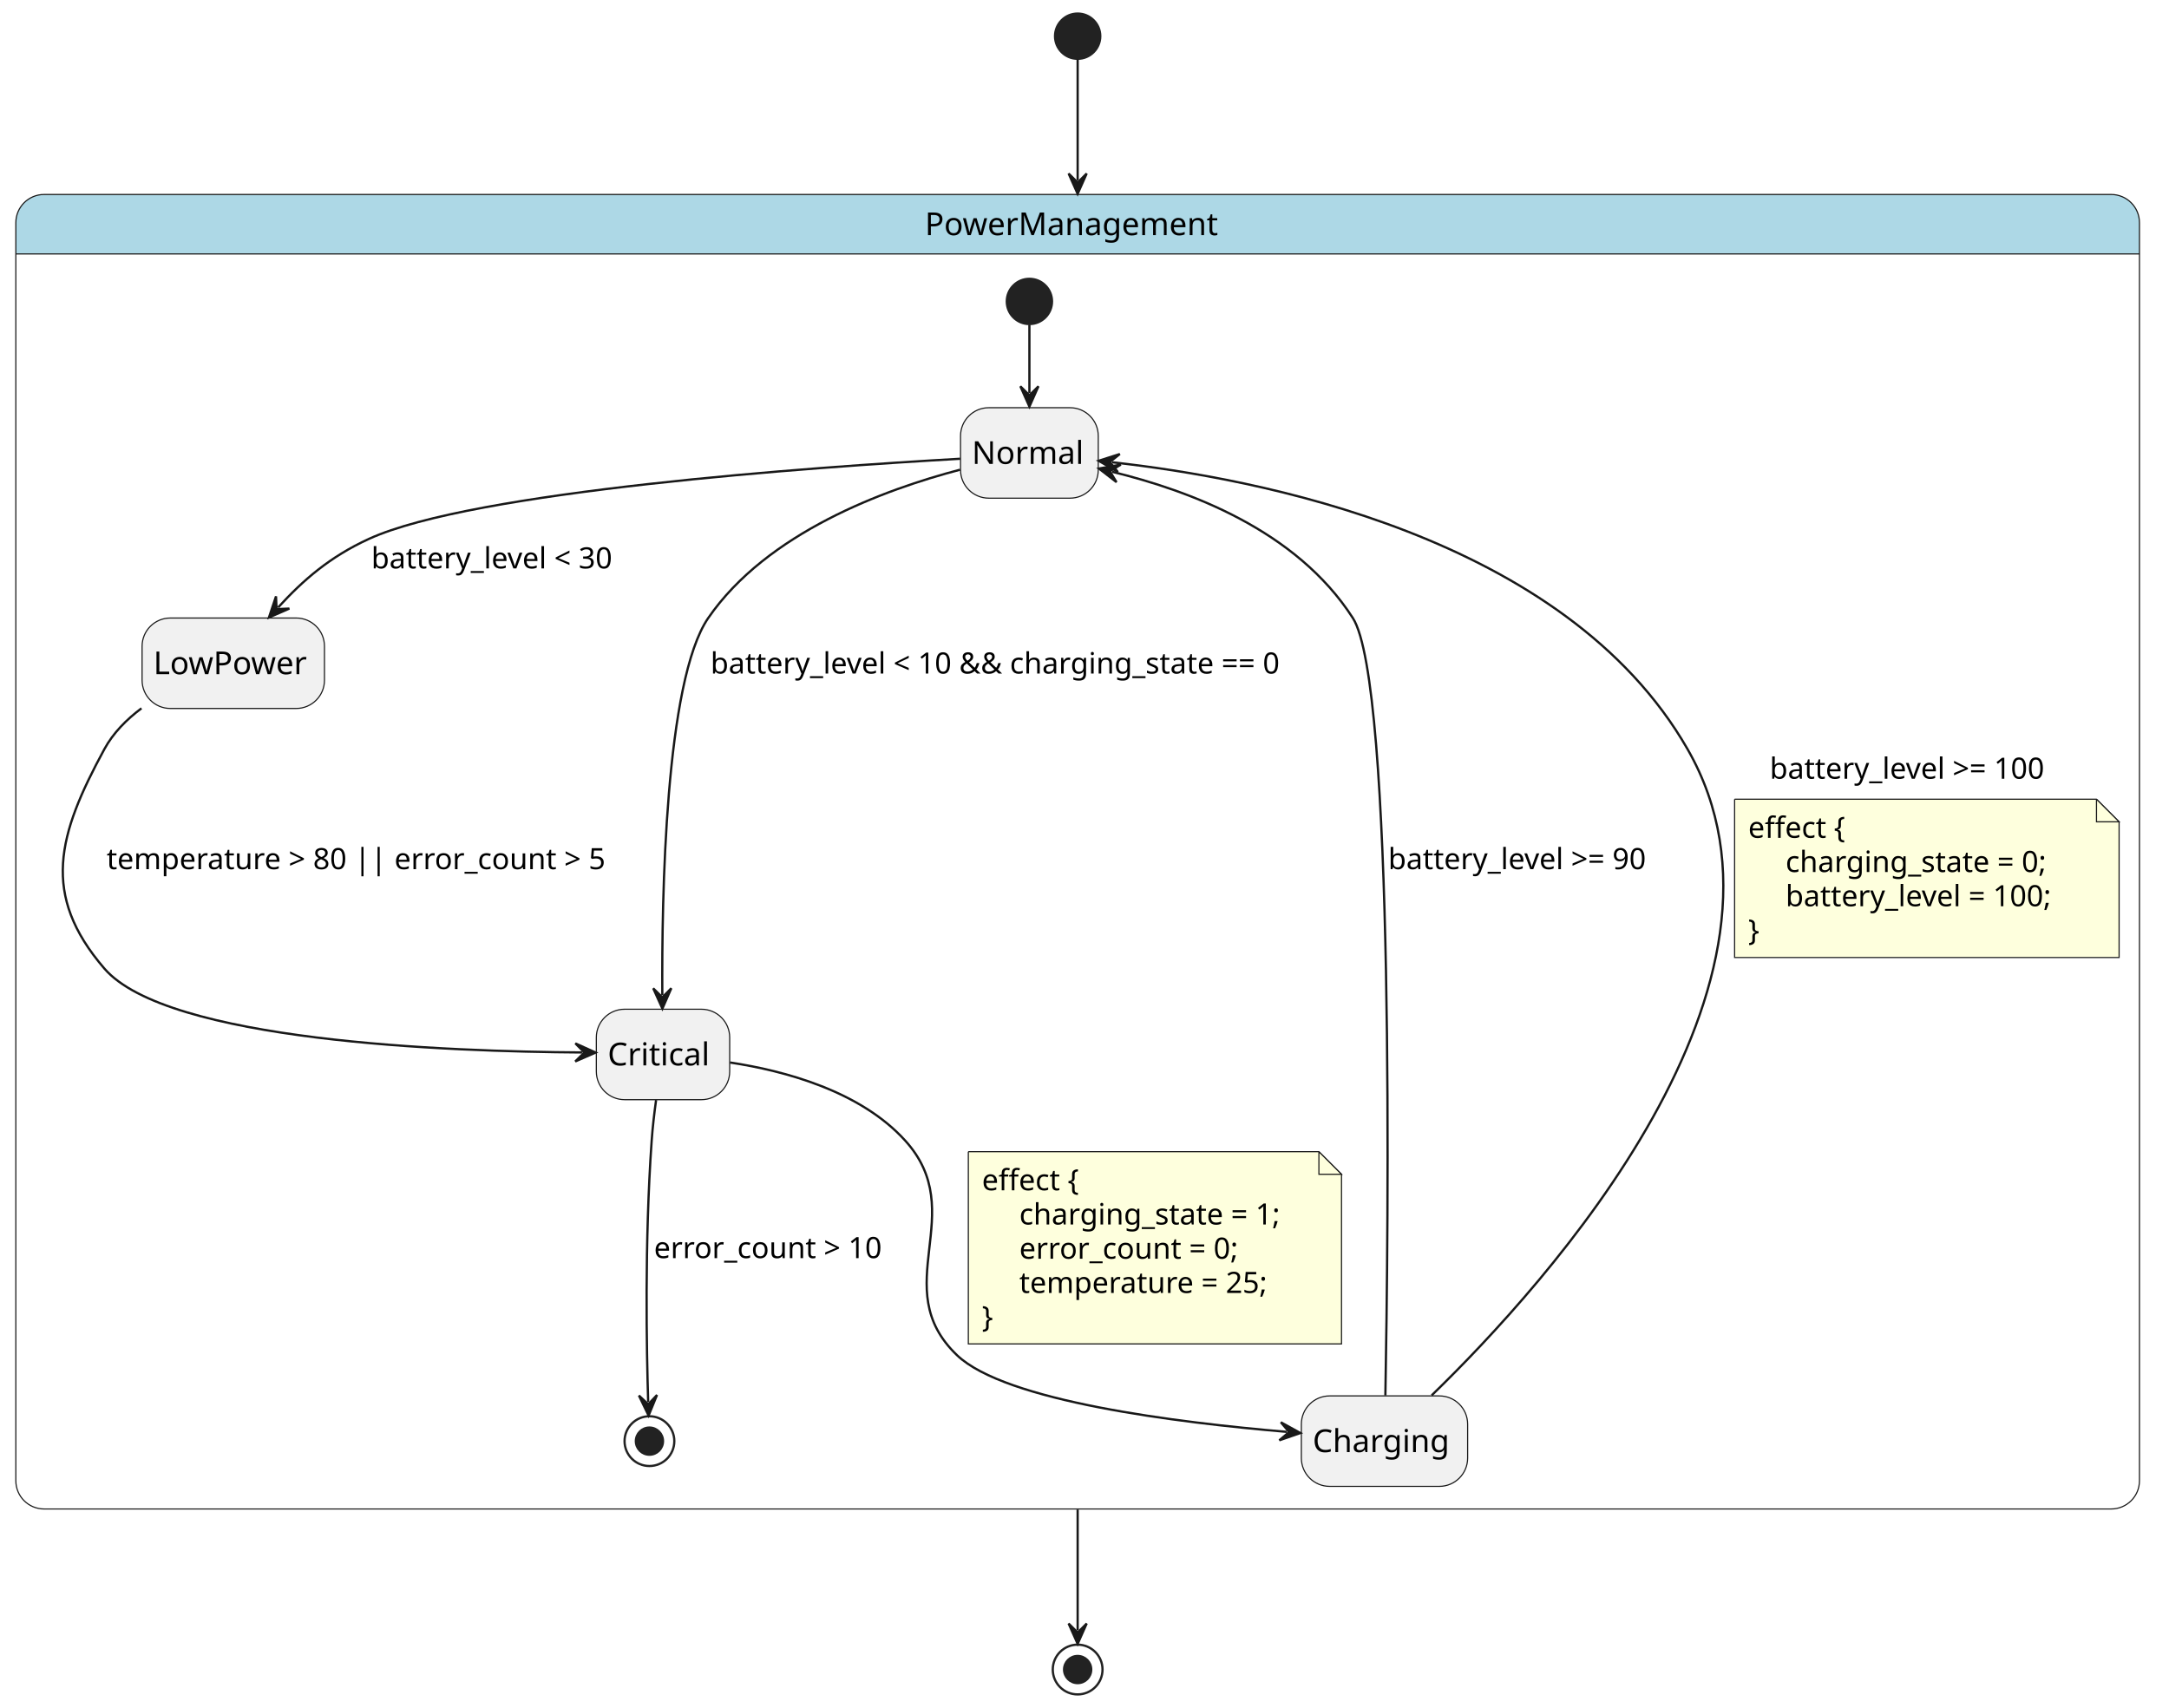
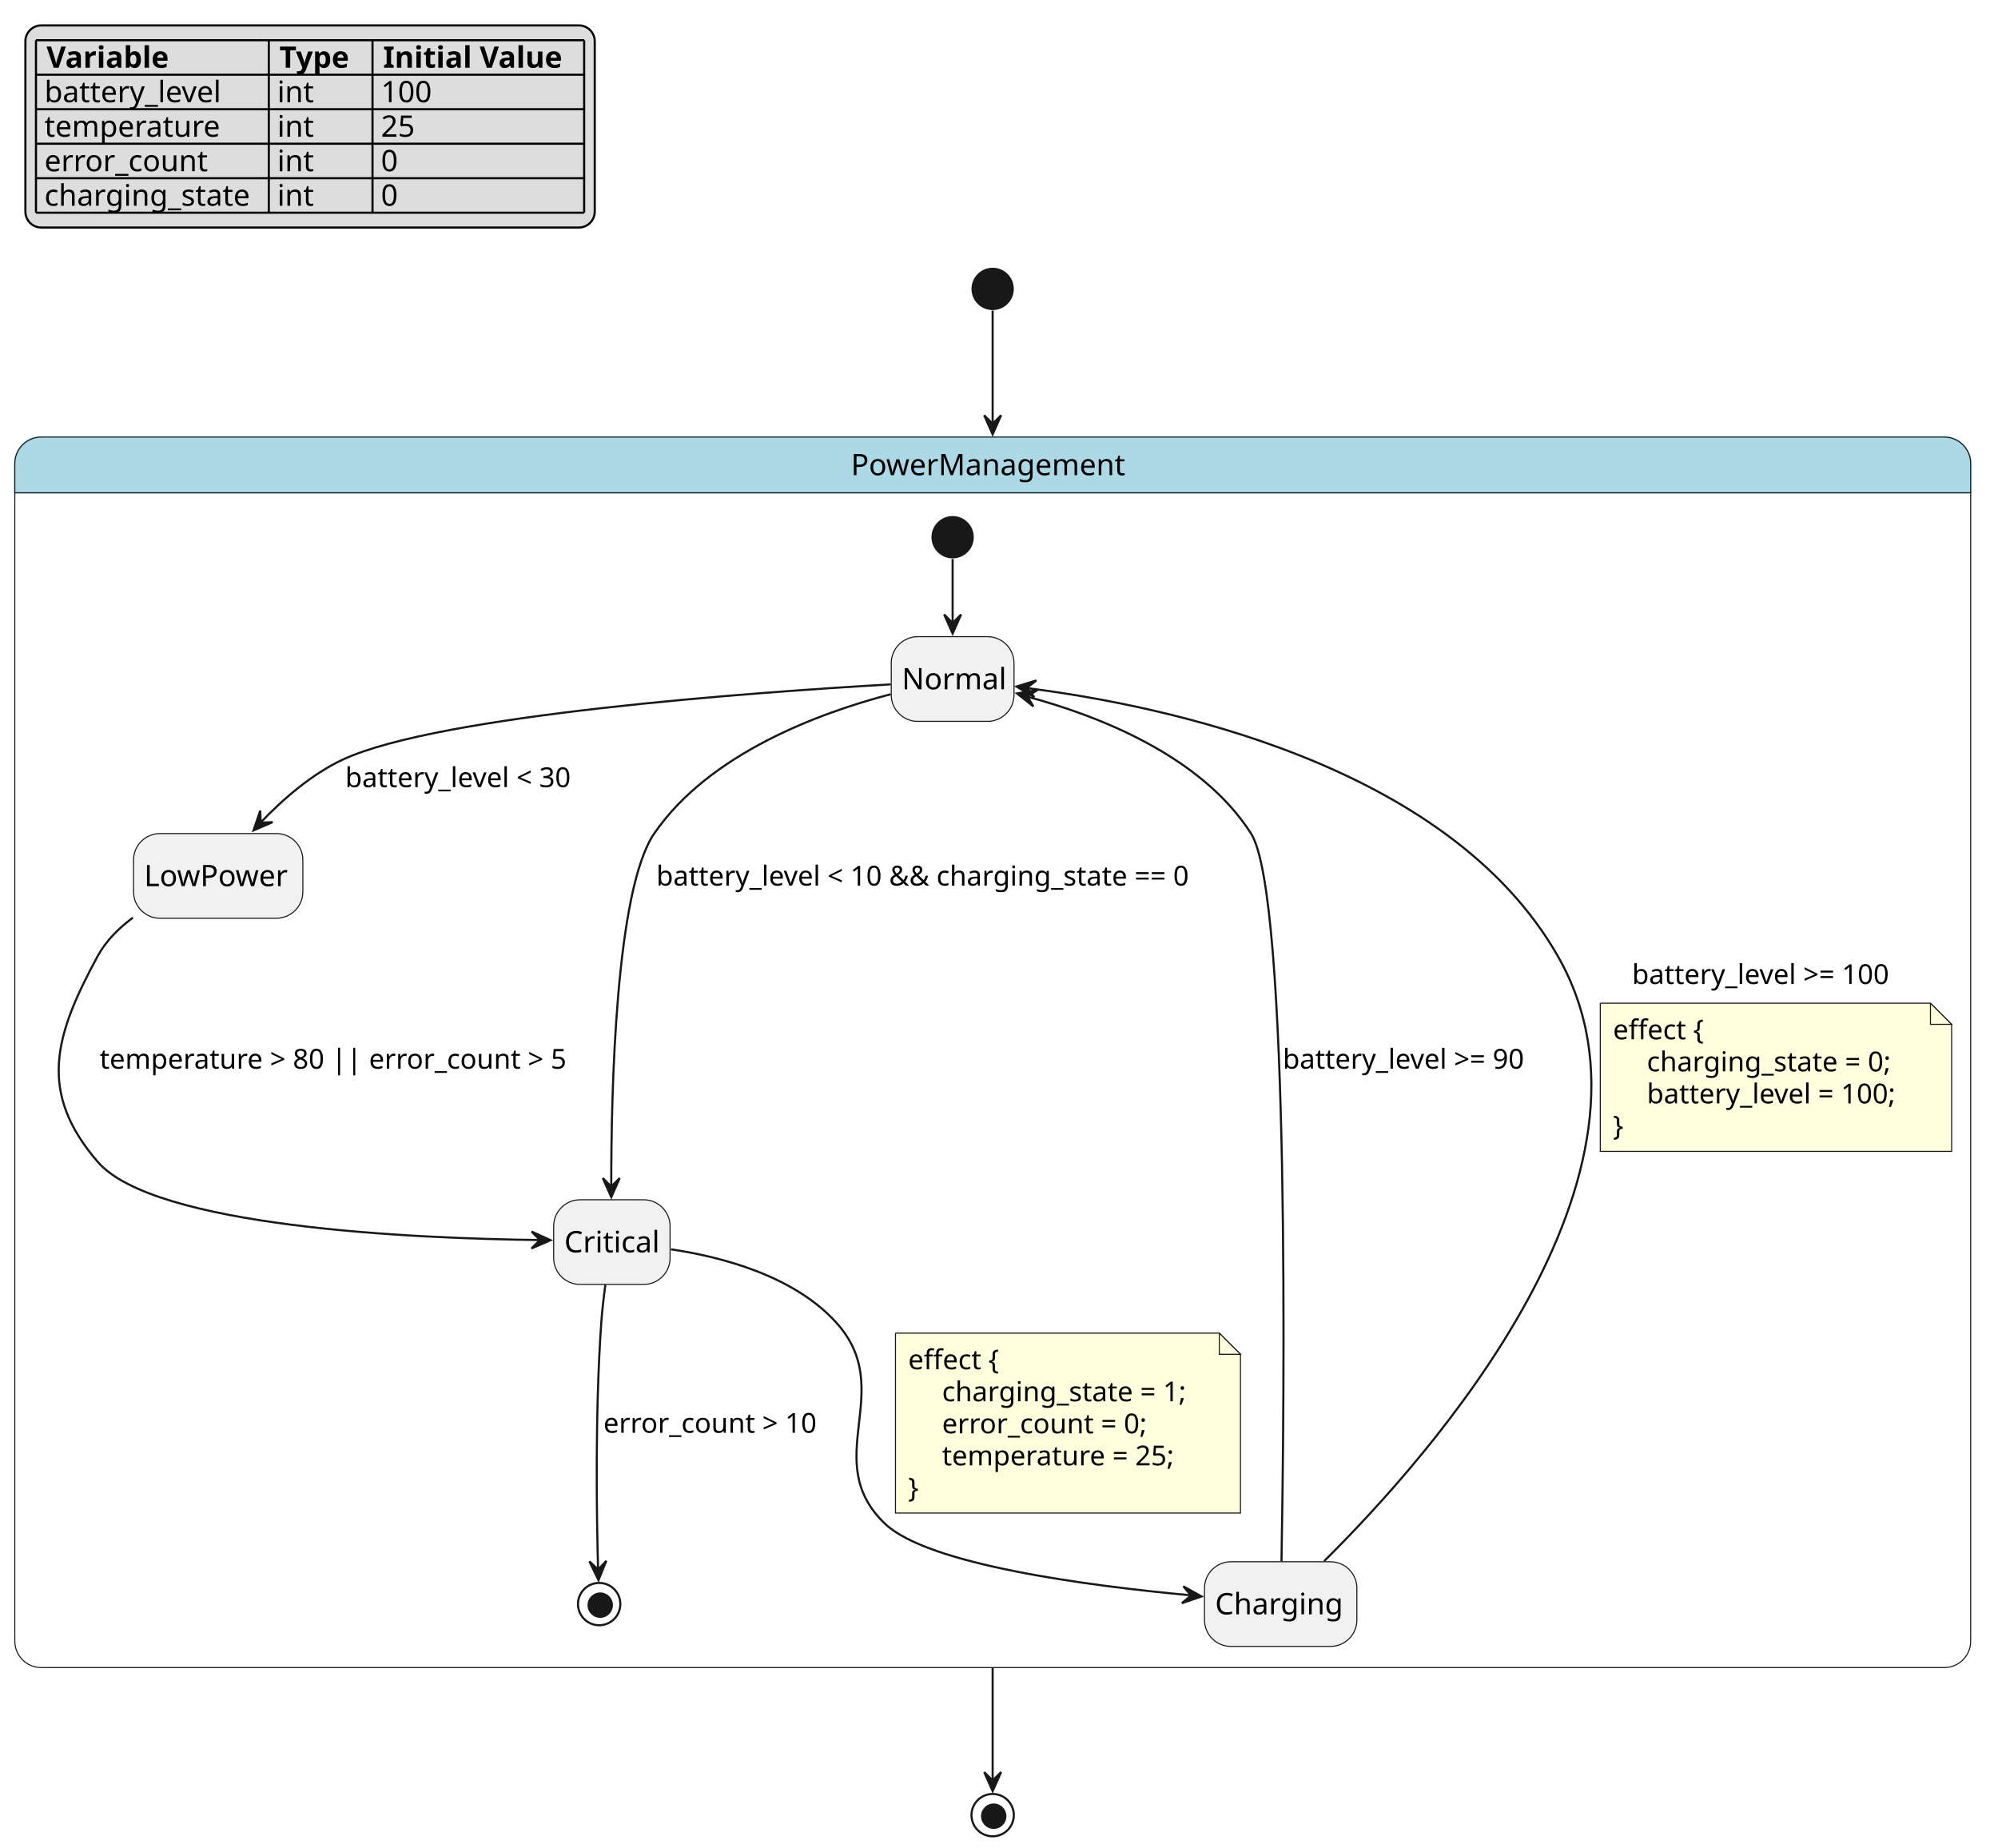
- <svg xmlns="http://www.w3.org/2000/svg" contentStyleType="text/css" data-diagram-type="STATE" height="755px" preserveAspectRatio="none" style="width:959px;height:755px;background:#FFFFFF;" version="1.1" viewBox="0 0 959 755" width="959px" zoomAndPan="magnify">
+ <svg xmlns="http://www.w3.org/2000/svg" contentStyleType="text/css" height="873px" preserveAspectRatio="none" style="width:944px;height:873px;background:#FFFFFF;" version="1.1" viewBox="0 0 944 873" width="944px" zoomAndPan="magnify">
  <defs />
  <g>
-     <path d="M19.5,86 L933.44,86 A12.5,12.5 0 0 1 945.94,98.5 L945.94,112.297 L7,112.297 L7,98.5 A12.5,12.5 0 0 1 19.5,86" fill="#ADD8E6" />
-     <rect fill="none" height="581.297" rx="12.5" ry="12.5" style="stroke:#181818;stroke-width:0.5;" width="938.94" x="7" y="86" />
-     <line style="stroke:#181818;stroke-width:0.5;" x1="7" x2="945.94" y1="112.297" y2="112.297" />
-     <text fill="#000000" font-family="sans-serif" font-size="14" lengthAdjust="spacing" textLength="135.051" x="408.945" y="103.995">PowerManagement</text>
-     <rect fill="#F1F1F1" height="40" rx="12.5" ry="12.5" style="stroke:#181818;stroke-width:0.5;" width="60.9" x="424.69" y="180.297" />
-     <text fill="#000000" font-family="sans-serif" font-size="14" lengthAdjust="spacing" textLength="50.9" x="429.69" y="205.144">Normal</text>
-     <rect fill="#F1F1F1" height="40" rx="12.5" ry="12.5" style="stroke:#181818;stroke-width:0.5;" width="80.643" x="62.82" y="273.297" />
-     <text fill="#000000" font-family="sans-serif" font-size="14" lengthAdjust="spacing" textLength="70.643" x="67.82" y="298.144">LowPower</text>
-     <rect fill="#F1F1F1" height="40" rx="12.5" ry="12.5" style="stroke:#181818;stroke-width:0.5;" width="73.519" x="575.38" y="617.297" />
-     <text fill="#000000" font-family="sans-serif" font-size="14" lengthAdjust="spacing" textLength="63.52" x="580.38" y="642.144">Charging</text>
-     <rect fill="#F1F1F1" height="40" rx="12.5" ry="12.5" style="stroke:#181818;stroke-width:0.5;" width="58.966" x="263.66" y="446.297" />
-     <text fill="#000000" font-family="sans-serif" font-size="14" lengthAdjust="spacing" textLength="48.966" x="268.66" y="471.144">Critical</text>
-     <ellipse cx="455.14" cy="133.297" fill="#222222" rx="10" ry="10" style="stroke:#222222;stroke-width:1;" />
-     <ellipse cx="287.14" cy="637.297" fill="none" rx="11" ry="11" style="stroke:#222222;stroke-width:1;" />
-     <ellipse cx="287.14" cy="637.297" fill="#222222" rx="6" ry="6" style="stroke:#222222;stroke-width:1;" />
-     <g class="link" data-entity-1="*start*power_management" data-entity-2="power_management__normal" data-source-line="15" data-uid="lnk3" id="link_*start*power_management_power_management__normal">
-       <path d="M455.14,143.607 C455.14,153.017 455.14,161.837 455.14,173.817" fill="none" id="*start*power_management-to-power_management__normal" style="stroke:#181818;stroke-width:1;" />
-       <polygon fill="#181818" points="455.14,179.817,459.14,170.817,455.14,174.817,451.14,170.817,455.14,179.817" style="stroke:#181818;stroke-width:1;" />
+     <rect fill="#DDDDDD" height="95.484" id="_legend" rx="7.5" ry="7.5" style="stroke:#000000;stroke-width:1.0;" width="269" x="12" y="12" />
+     <text fill="#000000" font-family="sans-serif" font-size="14" font-weight="bold" lengthAdjust="spacing" textLength="64" x="22" y="31.995">Variable</text>
+     <text fill="#000000" font-family="sans-serif" font-size="14" font-weight="bold" lengthAdjust="spacing" textLength="39" x="132" y="31.995">Type</text>
+     <text fill="#000000" font-family="sans-serif" font-size="14" font-weight="bold" lengthAdjust="spacing" textLength="90" x="181" y="31.995">Initial Value</text>
+     <text fill="#000000" font-family="sans-serif" font-size="14" lengthAdjust="spacing" textLength="86" x="21" y="48.292">battery_level</text>
+     <text fill="#000000" font-family="sans-serif" font-size="14" lengthAdjust="spacing" textLength="17" x="131" y="48.292">int</text>
+     <text fill="#000000" font-family="sans-serif" font-size="14" lengthAdjust="spacing" textLength="27" x="180" y="48.292">100</text>
+     <text fill="#000000" font-family="sans-serif" font-size="14" lengthAdjust="spacing" textLength="86" x="21" y="64.589">temperature</text>
+     <text fill="#000000" font-family="sans-serif" font-size="14" lengthAdjust="spacing" textLength="17" x="131" y="64.589">int</text>
+     <text fill="#000000" font-family="sans-serif" font-size="14" lengthAdjust="spacing" textLength="18" x="180" y="64.589">25</text>
+     <text fill="#000000" font-family="sans-serif" font-size="14" lengthAdjust="spacing" textLength="80" x="21" y="80.886">error_count</text>
+     <text fill="#000000" font-family="sans-serif" font-size="14" lengthAdjust="spacing" textLength="17" x="131" y="80.886">int</text>
+     <text fill="#000000" font-family="sans-serif" font-size="14" lengthAdjust="spacing" textLength="9" x="180" y="80.886">0</text>
+     <text fill="#000000" font-family="sans-serif" font-size="14" lengthAdjust="spacing" textLength="102" x="21" y="97.183">charging_state</text>
+     <text fill="#000000" font-family="sans-serif" font-size="14" lengthAdjust="spacing" textLength="17" x="131" y="97.183">int</text>
+     <text fill="#000000" font-family="sans-serif" font-size="14" lengthAdjust="spacing" textLength="9" x="180" y="97.183">0</text>
+     <line style="stroke:#000000;stroke-width:1.0;" x1="17" x2="276" y1="19" y2="19" />
+     <line style="stroke:#000000;stroke-width:1.0;" x1="17" x2="276" y1="35.297" y2="35.297" />
+     <line style="stroke:#000000;stroke-width:1.0;" x1="17" x2="276" y1="51.594" y2="51.594" />
+     <line style="stroke:#000000;stroke-width:1.0;" x1="17" x2="276" y1="67.891" y2="67.891" />
+     <line style="stroke:#000000;stroke-width:1.0;" x1="17" x2="276" y1="84.188" y2="84.188" />
+     <line style="stroke:#000000;stroke-width:1.0;" x1="17" x2="276" y1="100.484" y2="100.484" />
+     <line style="stroke:#000000;stroke-width:1.0;" x1="17" x2="17" y1="19" y2="100.484" />
+     <line style="stroke:#000000;stroke-width:1.0;" x1="127" x2="127" y1="19" y2="100.484" />
+     <line style="stroke:#000000;stroke-width:1.0;" x1="176" x2="176" y1="19" y2="100.484" />
+     <line style="stroke:#000000;stroke-width:1.0;" x1="276" x2="276" y1="19" y2="100.484" />
+     <path d="M19.5,206.484 L918.59,206.484 A12.5,12.5 0 0 1 931.09,218.984 L931.09,232.781 L7,232.781 L7,218.984 A12.5,12.5 0 0 1 19.5,206.484 " fill="#ADD8E6" style="stroke:#ADD8E6;stroke-width:1.0;" />
+     <rect fill="none" height="581.297" rx="12.5" ry="12.5" style="stroke:#181818;stroke-width:0.5;" width="924.09" x="7" y="206.484" />
+     <line style="stroke:#181818;stroke-width:0.5;" x1="7" x2="931.09" y1="232.781" y2="232.781" />
+     <text fill="#000000" font-family="sans-serif" font-size="14" lengthAdjust="spacing" textLength="134" x="402.045" y="224.48">PowerManagement</text>
+     <rect fill="#F1F1F1" height="40" rx="12.5" ry="12.5" style="stroke:#181818;stroke-width:0.5;" width="58" x="421.09" y="300.781" />
+     <text fill="#000000" font-family="sans-serif" font-size="14" lengthAdjust="spacing" textLength="48" x="426.09" y="325.628">Normal</text>
+     <rect fill="#F1F1F1" height="40" rx="12.5" ry="12.5" style="stroke:#181818;stroke-width:0.5;" width="80" x="63.09" y="393.781" />
+     <text fill="#000000" font-family="sans-serif" font-size="14" lengthAdjust="spacing" textLength="70" x="68.09" y="418.628">LowPower</text>
+     <rect fill="#F1F1F1" height="40" rx="12.5" ry="12.5" style="stroke:#181818;stroke-width:0.5;" width="72" x="569.09" y="737.781" />
+     <text fill="#000000" font-family="sans-serif" font-size="14" lengthAdjust="spacing" textLength="62" x="574.09" y="762.628">Charging</text>
+     <rect fill="#F1F1F1" height="40" rx="12.5" ry="12.5" style="stroke:#181818;stroke-width:0.5;" width="55" x="261.59" y="566.781" />
+     <text fill="#000000" font-family="sans-serif" font-size="14" lengthAdjust="spacing" textLength="45" x="266.59" y="591.628">Critical</text>
+     <ellipse cx="450.09" cy="253.781" fill="#181818" rx="10" ry="10" style="stroke:none;stroke-width:1.0;" />
+     <ellipse cx="283.09" cy="757.781" fill="none" rx="10" ry="10" style="stroke:#181818;stroke-width:1.0;" />
+     <ellipse cx="283.59" cy="758.281" fill="#181818" rx="6" ry="6" style="stroke:none;stroke-width:1.0;" />
+     <g id="link_*start*power_management_power_management__normal">
+       <path d="M450.09,264.091 C450.09,272.031 450.09,283.821 450.09,294.511 " fill="none" id="*start*power_management-to-power_management__normal" style="stroke:#181818;stroke-width:1.0;" />
+       <polygon fill="#181818" points="450.09,299.301,454.09,290.301,450.09,294.301,446.09,290.301,450.09,299.301" style="stroke:#181818;stroke-width:1.0;" />
    </g>
-     <g class="link" data-entity-1="power_management__normal" data-entity-2="power_management__low_power" data-source-line="16" data-uid="lnk4" id="link_power_management__normal_power_management__low_power">
-       <path d="M424.54,202.867 C359.41,206.567 209.25,217.177 163.14,238.297 C145.81,246.237 134.01,256.55 122.96,268.63" fill="none" id="power_management__normal-to-power_management__low_power" style="stroke:#181818;stroke-width:1;" />
-       <polygon fill="#181818" points="118.91,273.057,127.936,269.116,122.285,269.368,122.033,263.716,118.91,273.057" style="stroke:#181818;stroke-width:1;" />
-       <text fill="#000000" font-family="sans-serif" font-size="13" lengthAdjust="spacing" textLength="120.561" x="164.14" y="251.364">battery_level &lt; 30</text>
+     <g id="link_power_management__normal_power_management__low_power">
+       <path d="M420.86,323.301 C357.13,326.971 207.7,337.611 162.09,358.781 C147.08,365.751 133.26,377.931 122.77,388.961 " fill="none" id="power_management__normal-to-power_management__low_power" style="stroke:#181818;stroke-width:1.0;" />
+       <polygon fill="#181818" points="119.78,392.281,128.83,388.396,123.177,388.613,122.96,382.96,119.78,392.281" style="stroke:#181818;stroke-width:1.0;" />
+       <text fill="#000000" font-family="sans-serif" font-size="13" lengthAdjust="spacing" textLength="117" x="163.09" y="371.848">battery_level &lt; 30</text>
    </g>
-     <g class="link" data-entity-1="power_management__normal" data-entity-2="power_management__critical" data-source-line="17" data-uid="lnk5" id="link_power_management__normal_power_management__critical">
-       <path d="M424.47,207.717 C391.13,216.447 339.15,235.497 313.14,273.297 C294.09,300.977 292.574,397.077 292.834,440.037" fill="none" id="power_management__normal-to-power_management__critical" style="stroke:#181818;stroke-width:1;" />
-       <polygon fill="#181818" points="292.87,446.037,296.815,437.013,292.84,441.037,288.816,437.061,292.87,446.037" style="stroke:#181818;stroke-width:1;" />
-       <text fill="#000000" font-family="sans-serif" font-size="13" lengthAdjust="spacing" textLength="283.905" x="314.14" y="297.864">battery_level &lt; 10 &amp;&amp; charging_state == 0</text>
+     <g id="link_power_management__normal_power_management__critical">
+       <path d="M420.82,327.961 C387.77,336.591 335.21,355.701 309.09,393.781 C290.9,420.301 288.74,514.931 288.8,560.671 " fill="none" id="power_management__normal-to-power_management__critical" style="stroke:#181818;stroke-width:1.0;" />
+       <polygon fill="#181818" points="288.82,565.531,292.794,556.52,288.806,560.531,284.794,556.543,288.82,565.531" style="stroke:#181818;stroke-width:1.0;" />
+       <text fill="#000000" font-family="sans-serif" font-size="13" lengthAdjust="spacing" textLength="280" x="310.09" y="418.348">battery_level &lt; 10 &amp;&amp; charging_state == 0</text>
    </g>
-     <g class="link" data-entity-1="power_management__low_power" data-entity-2="power_management__critical" data-source-line="18" data-uid="lnk6" id="link_power_management__low_power_power_management__critical">
-       <path d="M62.55,313.227 C55.96,318.157 50.02,324.147 46.14,331.297 C25.56,369.177 18,395.637 46.14,428.297 C73.87,460.497 197.93,465.038 257.36,465.418" fill="none" id="power_management__low_power-to-power_management__critical" style="stroke:#181818;stroke-width:1;" />
-       <polygon fill="#181818" points="263.36,465.457,254.386,461.399,258.36,465.425,254.335,469.399,263.36,465.457" style="stroke:#181818;stroke-width:1;" />
-       <text fill="#000000" font-family="sans-serif" font-size="13" lengthAdjust="spacing" textLength="237.314" x="47.14" y="384.364">temperature &gt; 80 || error_count &gt; 5</text>
+     <g id="link_power_management__low_power_power_management__critical">
+       <path d="M62.79,433.501 C56.08,438.471 50.03,444.521 46.09,451.781 C25.52,489.661 18,516.081 46.09,548.781 C72.64,579.681 194.77,585.071 255.13,585.811 " fill="none" id="power_management__low_power-to-power_management__critical" style="stroke:#181818;stroke-width:1.0;" />
+       <polygon fill="#181818" points="260.13,585.871,251.165,581.794,255.13,585.828,251.096,589.794,260.13,585.871" style="stroke:#181818;stroke-width:1.0;" />
+       <text fill="#000000" font-family="sans-serif" font-size="13" lengthAdjust="spacing" textLength="233" x="47.09" y="504.848">temperature &gt; 80 || error_count &gt; 5</text>
    </g>
-     <g class="link" data-entity-1="power_management__charging" data-entity-2="power_management__normal" data-source-line="19" data-uid="lnk7" id="link_power_management__charging_power_management__normal">
-       <path d="M612.53,617.077 C613.8,546.227 616.77,302.277 598.14,273.297 C573.03,234.257 525.658,216.933 491.698,208.623" fill="none" id="power_management__charging-to-power_management__normal" style="stroke:#181818;stroke-width:1;" />
-       <polygon fill="#181818" points="485.87,207.197,493.661,213.221,490.727,208.385,495.563,205.451,485.87,207.197" style="stroke:#181818;stroke-width:1;" />
-       <text fill="#000000" font-family="sans-serif" font-size="13" lengthAdjust="spacing" textLength="131.454" x="613.76" y="384.364">battery_level &gt;= 90</text>
+     <g id="link_power_management__charging_power_management__normal">
+       <path d="M605.47,737.561 C606.73,666.731 609.64,422.811 591.09,393.781 C567.52,356.891 518.69,338.031 485.17,329.051 " fill="none" id="power_management__charging-to-power_management__normal" style="stroke:#181818;stroke-width:1.0;" />
+       <polygon fill="#181818" points="480.51,327.591,488.216,333.724,485.35,328.848,490.226,325.981,480.51,327.591" style="stroke:#181818;stroke-width:1.0;" />
+       <text fill="#000000" font-family="sans-serif" font-size="13" lengthAdjust="spacing" textLength="128" x="606.09" y="504.848">battery_level &gt;= 90</text>
    </g>
-     <g class="link" data-entity-1="power_management__critical" data-entity-2="power_management__charging" data-source-line="20" data-uid="lnk8" id="link_power_management__critical_power_management__charging">
-       <path d="M322.78,469.857 C346.98,473.527 380.31,482.477 400.14,504.297 C429.36,536.447 391.75,569.267 423.14,599.297 C444.46,619.697 520.242,629.048 568.972,633.198" fill="none" id="power_management__critical-to-power_management__charging" style="stroke:#181818;stroke-width:1;" />
-       <polygon fill="#181818" points="574.95,633.707,566.322,628.958,569.968,633.283,565.643,636.929,574.95,633.707" style="stroke:#181818;stroke-width:1;" />
-       <path d="M428.14,509.297 L428.14,594.297 L593.14,594.297 L593.14,519.297 L583.14,509.297 L428.14,509.297" fill="#FEFFDD" style="stroke:#181818;stroke-width:0.5;" />
-       <path d="M583.14,509.297 L583.14,519.297 L593.14,519.297 L583.14,509.297" fill="#FEFFDD" style="stroke:#181818;stroke-width:0.5;" />
-       <text fill="#000000" font-family="sans-serif" font-size="13" lengthAdjust="spacing" textLength="49.797" x="434.14" y="526.364">effect {</text>
-       <text fill="#000000" font-family="sans-serif" font-size="13" lengthAdjust="spacing" textLength="128.292" x="450.669" y="541.497">charging_state = 1;</text>
-       <text fill="#000000" font-family="sans-serif" font-size="13" lengthAdjust="spacing" textLength="106.971" x="450.669" y="556.629">error_count = 0;</text>
-       <text fill="#000000" font-family="sans-serif" font-size="13" lengthAdjust="spacing" textLength="122.078" x="450.669" y="571.762">temperature = 25;</text>
-       <text fill="#000000" font-family="sans-serif" font-size="13" lengthAdjust="spacing" textLength="8.271" x="434.14" y="586.895">}</text>
+     <g id="link_power_management__critical_power_management__charging">
+       <path d="M317.04,590.201 C341.11,593.781 375.07,602.681 395.09,624.781 C424.26,656.971 386.73,689.721 418.09,719.781 C438.41,739.261 514.27,749.191 562.91,753.661 " fill="none" id="power_management__critical-to-power_management__charging" style="stroke:#181818;stroke-width:1.0;" />
+       <polygon fill="#181818" points="567.7,754.171,559.09,749.389,562.72,753.728,558.381,757.357,567.7,754.171" style="stroke:#181818;stroke-width:1.0;" />
+       <path d="M423.09,629.781 L423.09,714.781 L586.09,714.781 L586.09,639.781 L576.09,629.781 L423.09,629.781 " fill="#FEFFDD" style="stroke:#181818;stroke-width:0.5;" />
+       <path d="M576.09,629.781 L576.09,639.781 L586.09,639.781 L576.09,629.781 " fill="#FEFFDD" style="stroke:#181818;stroke-width:0.5;" />
+       <text fill="#000000" font-family="sans-serif" font-size="13" lengthAdjust="spacing" textLength="48" x="429.09" y="646.848">effect {</text>
+       <text fill="#000000" font-family="sans-serif" font-size="13" lengthAdjust="spacing" textLength="126" x="445.09" y="661.981">charging_state = 1;</text>
+       <text fill="#000000" font-family="sans-serif" font-size="13" lengthAdjust="spacing" textLength="105" x="445.09" y="677.114">error_count = 0;</text>
+       <text fill="#000000" font-family="sans-serif" font-size="13" lengthAdjust="spacing" textLength="120" x="445.09" y="692.247">temperature = 25;</text>
+       <text fill="#000000" font-family="sans-serif" font-size="13" lengthAdjust="spacing" textLength="8" x="429.09" y="707.379">}</text>
    </g>
-     <g class="link" data-entity-1="power_management__charging" data-entity-2="power_management__normal" data-source-line="28" data-uid="lnk9" id="link_power_management__charging_power_management__normal">
-       <path d="M633,617.047 C683.72,567.857 805.13,434.147 746.14,331.297 C691.9,236.737 554.784,211.385 491.704,204.425" fill="none" id="power_management__charging-to-power_management__normal-1" style="stroke:#181818;stroke-width:1;" />
-       <polygon fill="#181818" points="485.74,203.767,494.247,208.73,490.71,204.315,495.124,200.778,485.74,203.767" style="stroke:#181818;stroke-width:1;" />
-       <text fill="#000000" font-family="sans-serif" font-size="13" lengthAdjust="spacing" textLength="139.725" x="782.448" y="344.364">battery_level &gt;= 100</text>
-       <path d="M766.94,353.43 L766.94,423.43 L936.94,423.43 L936.94,363.43 L926.94,353.43 L766.94,353.43" fill="#FEFFDD" style="stroke:#181818;stroke-width:0.5;" />
-       <path d="M926.94,353.43 L926.94,363.43 L936.94,363.43 L926.94,353.43" fill="#FEFFDD" style="stroke:#181818;stroke-width:0.5;" />
-       <text fill="#000000" font-family="sans-serif" font-size="13" lengthAdjust="spacing" textLength="49.797" x="772.94" y="370.497">effect {</text>
-       <text fill="#000000" font-family="sans-serif" font-size="13" lengthAdjust="spacing" textLength="128.292" x="789.469" y="385.629">charging_state = 0;</text>
-       <text fill="#000000" font-family="sans-serif" font-size="13" lengthAdjust="spacing" textLength="133.212" x="789.469" y="400.762">battery_level = 100;</text>
-       <text fill="#000000" font-family="sans-serif" font-size="13" lengthAdjust="spacing" textLength="8.271" x="772.94" y="415.895">}</text>
+     <g id="link_power_management__charging_power_management__normal">
+       <path d="M625.58,737.511 C675.4,688.261 794.59,554.421 736.09,451.781 C684.19,360.701 549.01,333.111 484.86,325.011 " fill="none" id="power_management__charging-to-power_management__normal-1" style="stroke:#181818;stroke-width:1.0;" />
+       <polygon fill="#181818" points="480.25,324.331,488.706,329.381,485.214,324.93,489.664,321.438,480.25,324.331" style="stroke:#181818;stroke-width:1.0;" />
+       <text fill="#000000" font-family="sans-serif" font-size="13" lengthAdjust="spacing" textLength="136" x="771.09" y="464.848">battery_level &gt;= 100</text>
+       <path d="M756.09,473.914 L756.09,543.914 L922.09,543.914 L922.09,483.914 L912.09,473.914 L756.09,473.914 " fill="#FEFFDD" style="stroke:#181818;stroke-width:0.5;" />
+       <path d="M912.09,473.914 L912.09,483.914 L922.09,483.914 L912.09,473.914 " fill="#FEFFDD" style="stroke:#181818;stroke-width:0.5;" />
+       <text fill="#000000" font-family="sans-serif" font-size="13" lengthAdjust="spacing" textLength="48" x="762.09" y="490.981">effect {</text>
+       <text fill="#000000" font-family="sans-serif" font-size="13" lengthAdjust="spacing" textLength="126" x="778.09" y="506.114">charging_state = 0;</text>
+       <text fill="#000000" font-family="sans-serif" font-size="13" lengthAdjust="spacing" textLength="129" x="778.09" y="521.247">battery_level = 100;</text>
+       <text fill="#000000" font-family="sans-serif" font-size="13" lengthAdjust="spacing" textLength="8" x="762.09" y="536.379">}</text>
    </g>
-     <g class="link" data-entity-1="power_management__critical" data-entity-2="*end*power_management" data-source-line="35" data-uid="lnk11" id="link_power_management__critical_*end*power_management">
-       <path d="M290.08,486.457 C289.29,492.177 288.55,498.477 288.14,504.297 C284.92,549.557 285.894,597.77 286.584,620.01" fill="none" id="power_management__critical-to-*end*power_management" style="stroke:#181818;stroke-width:1;" />
-       <polygon fill="#181818" points="286.77,626.007,290.489,616.887,286.615,621.009,282.493,617.135,286.77,626.007" style="stroke:#181818;stroke-width:1;" />
-       <text fill="#000000" font-family="sans-serif" font-size="13" lengthAdjust="spacing" textLength="110.862" x="289.14" y="556.364">error_count &gt; 10</text>
+     <g id="link_power_management__critical_*end*power_management">
+       <path d="M286.03,606.941 C285.25,612.661 284.51,618.961 284.09,624.781 C281.09,666.961 281.9,716.911 282.58,741.521 " fill="none" id="power_management__critical-to-*end*power_management" style="stroke:#181818;stroke-width:1.0;" />
+       <polygon fill="#181818" points="282.76,746.481,286.475,737.36,282.603,741.484,278.479,737.611,282.76,746.481" style="stroke:#181818;stroke-width:1.0;" />
+       <text fill="#000000" font-family="sans-serif" font-size="13" lengthAdjust="spacing" textLength="109" x="285.09" y="676.848">error_count &gt; 10</text>
    </g>
-     <ellipse cx="476.47" cy="16" fill="#222222" rx="10" ry="10" style="stroke:#222222;stroke-width:1;" />
-     <ellipse cx="476.47" cy="738.3" fill="none" rx="11" ry="11" style="stroke:#222222;stroke-width:1;" />
-     <ellipse cx="476.47" cy="738.3" fill="#222222" rx="6" ry="6" style="stroke:#222222;stroke-width:1;" />
-     <g class="link" data-entity-1="*start*" data-entity-2="power_management" data-source-line="37" data-uid="lnk13" id="link_*start*_power_management">
-       <path d="M476.47,26.23 C476.47,37.69 476.47,53.02 476.47,79.73" fill="none" id="*start*-to-power_management" style="stroke:#181818;stroke-width:1;" />
-       <polygon fill="#181818" points="476.47,85.73,480.47,76.73,476.47,80.73,472.47,76.73,476.47,85.73" style="stroke:#181818;stroke-width:1;" />
+     <ellipse cx="469" cy="136.484" fill="#181818" rx="10" ry="10" style="stroke:none;stroke-width:1.0;" />
+     <ellipse cx="469" cy="857.484" fill="none" rx="10" ry="10" style="stroke:#181818;stroke-width:1.0;" />
+     <ellipse cx="469.5" cy="857.984" fill="#181818" rx="6" ry="6" style="stroke:none;stroke-width:1.0;" />
+     <g id="link_*start*_power_management">
+       <path d="M469,146.704 C469,157.304 469,176.374 469,200.324 " fill="none" id="*start*-to-power_management" style="stroke:#181818;stroke-width:1.0;" />
+       <polygon fill="#181818" points="469,205.184,473,196.184,469,200.184,465,196.184,469,205.184" style="stroke:#181818;stroke-width:1.0;" />
    </g>
-     <g class="link" data-entity-1="power_management" data-entity-2="*end*" data-source-line="38" data-uid="lnk15" id="link_power_management_*end*">
-       <path d="M476.47,667.53 C476.47,693.87 476.47,709.1 476.47,720.95" fill="none" id="power_management-to-*end*" style="stroke:#181818;stroke-width:1;" />
-       <polygon fill="#181818" points="476.47,726.95,480.47,717.95,476.47,721.95,472.47,717.95,476.47,726.95" style="stroke:#181818;stroke-width:1;" />
+     <g id="link_power_management_*end*">
+       <path d="M469,787.784 C469,810.444 469,829.224 469,841.394 " fill="none" id="power_management-to-*end*" style="stroke:#181818;stroke-width:1.0;" />
+       <polygon fill="#181818" points="469,846.144,473,837.144,469,841.144,465,837.144,469,846.144" style="stroke:#181818;stroke-width:1.0;" />
    </g>
  </g>
</svg>
